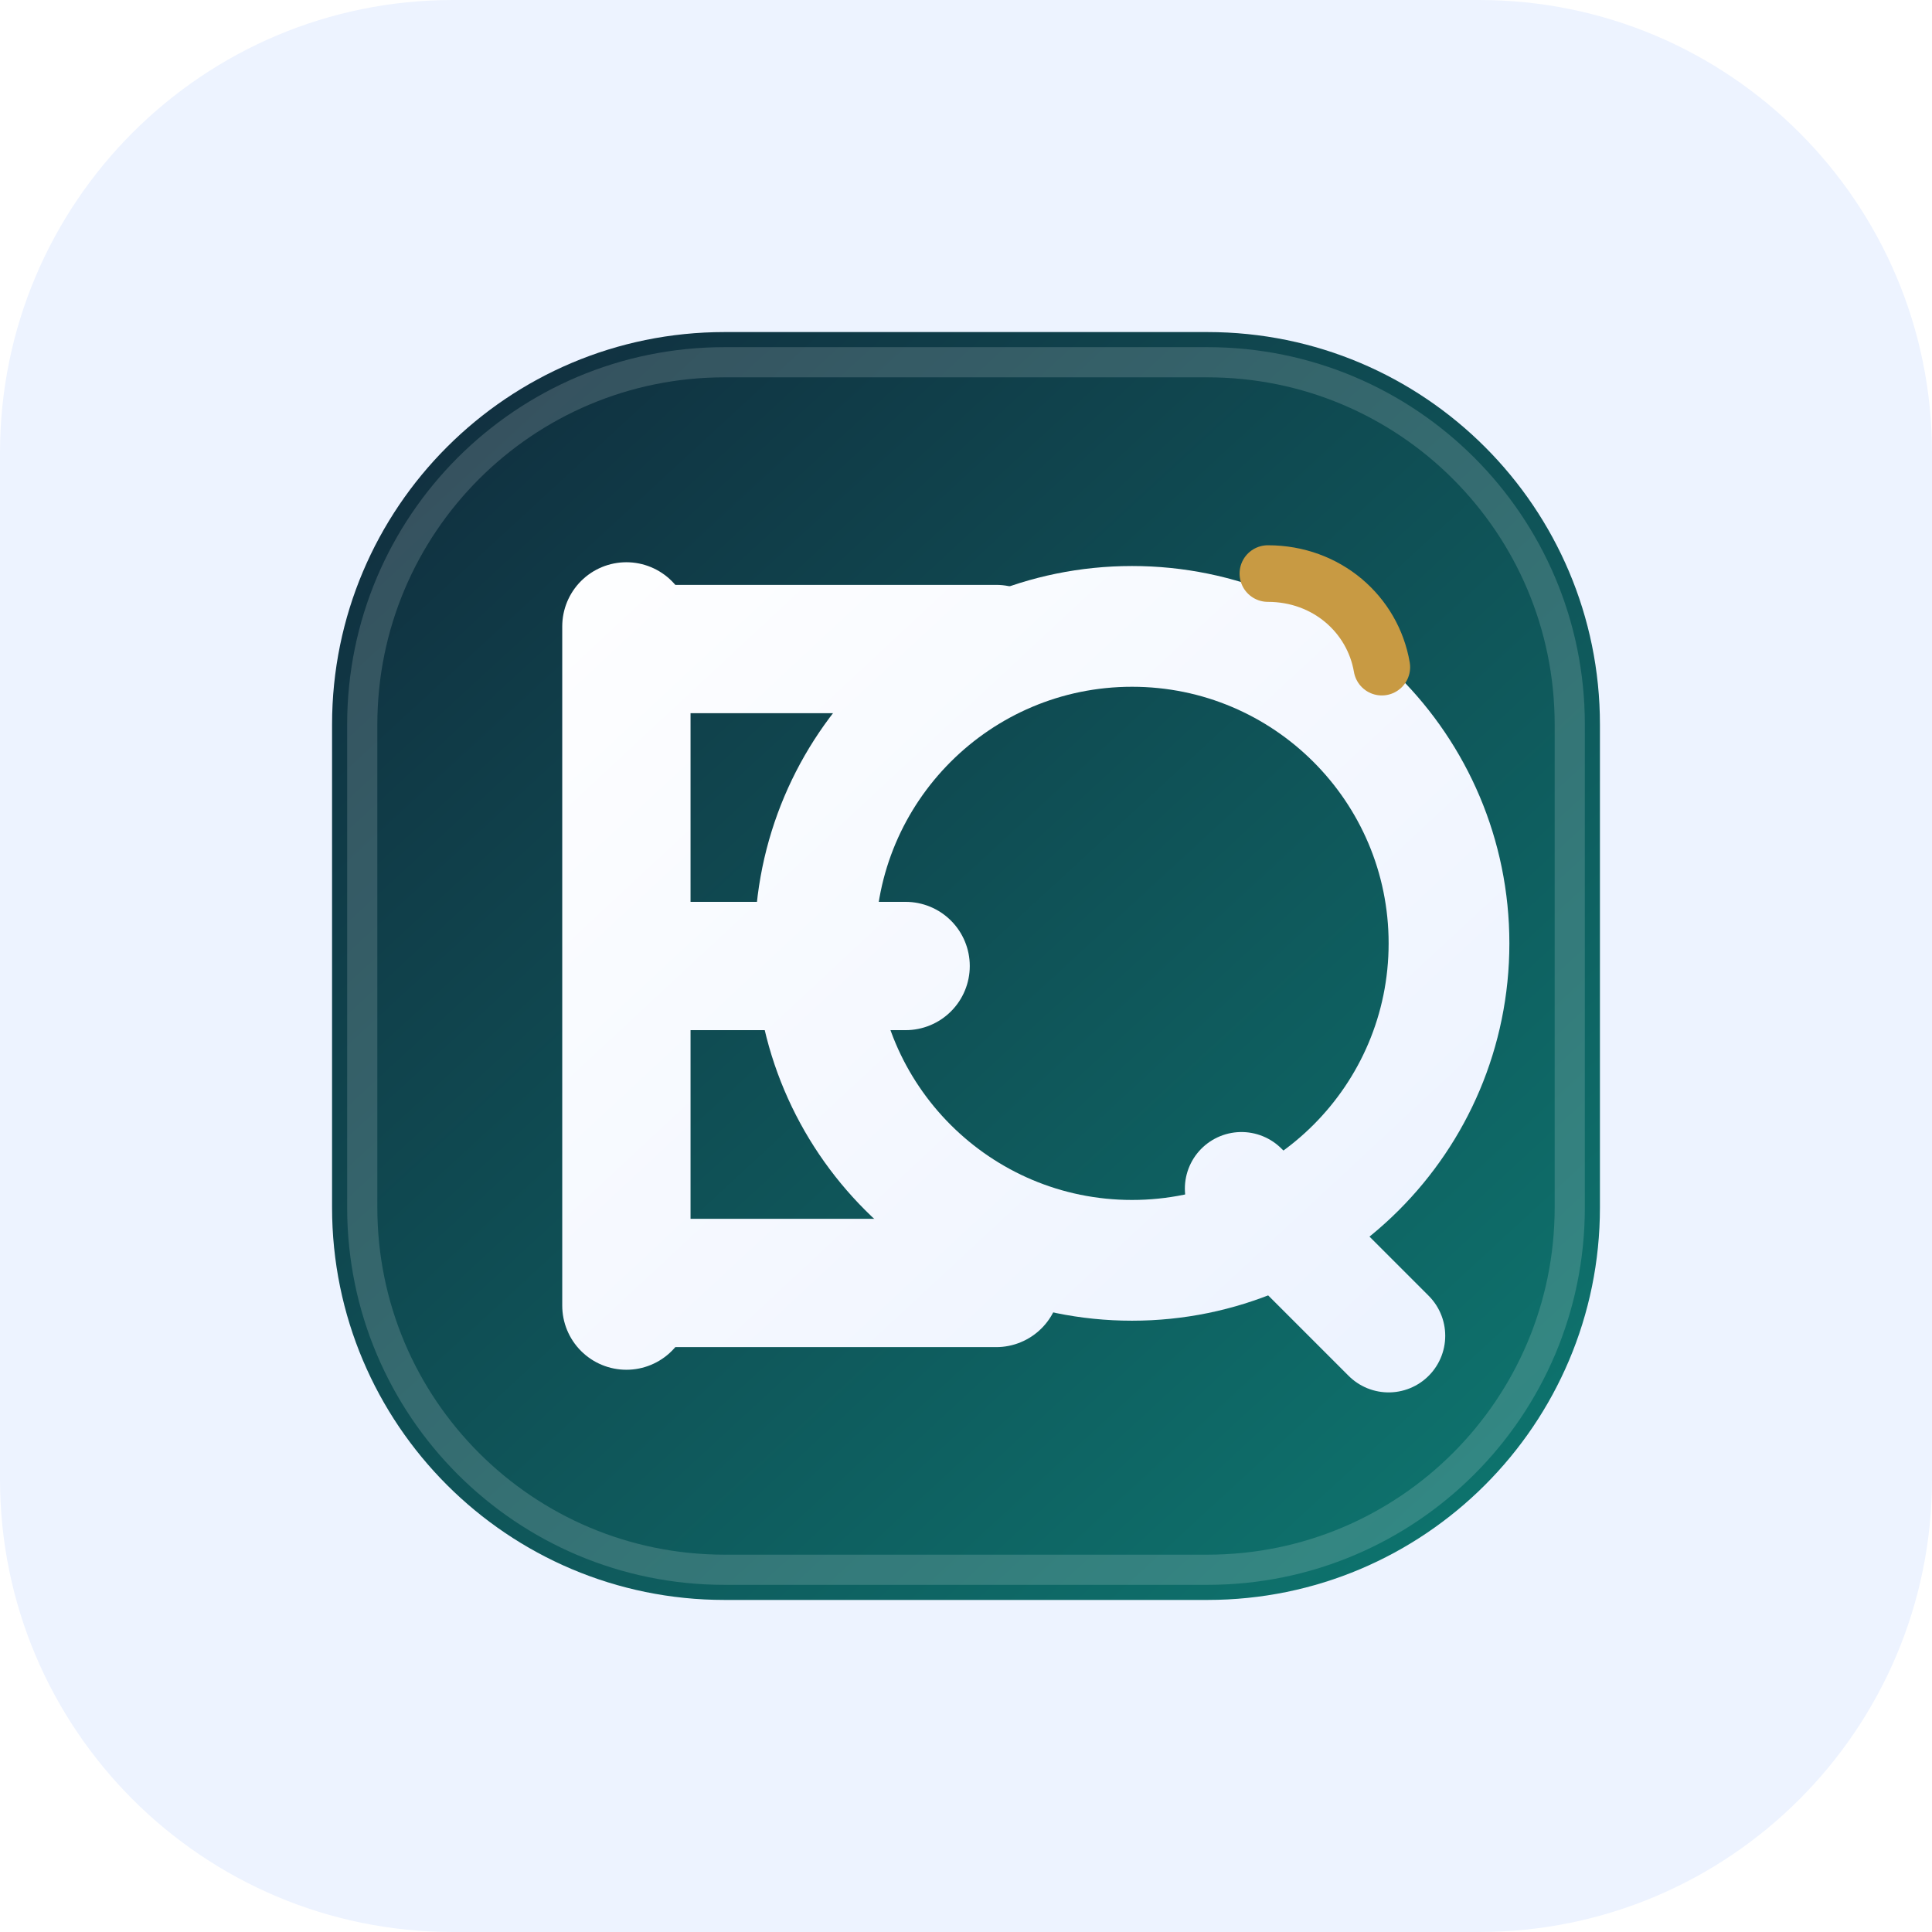
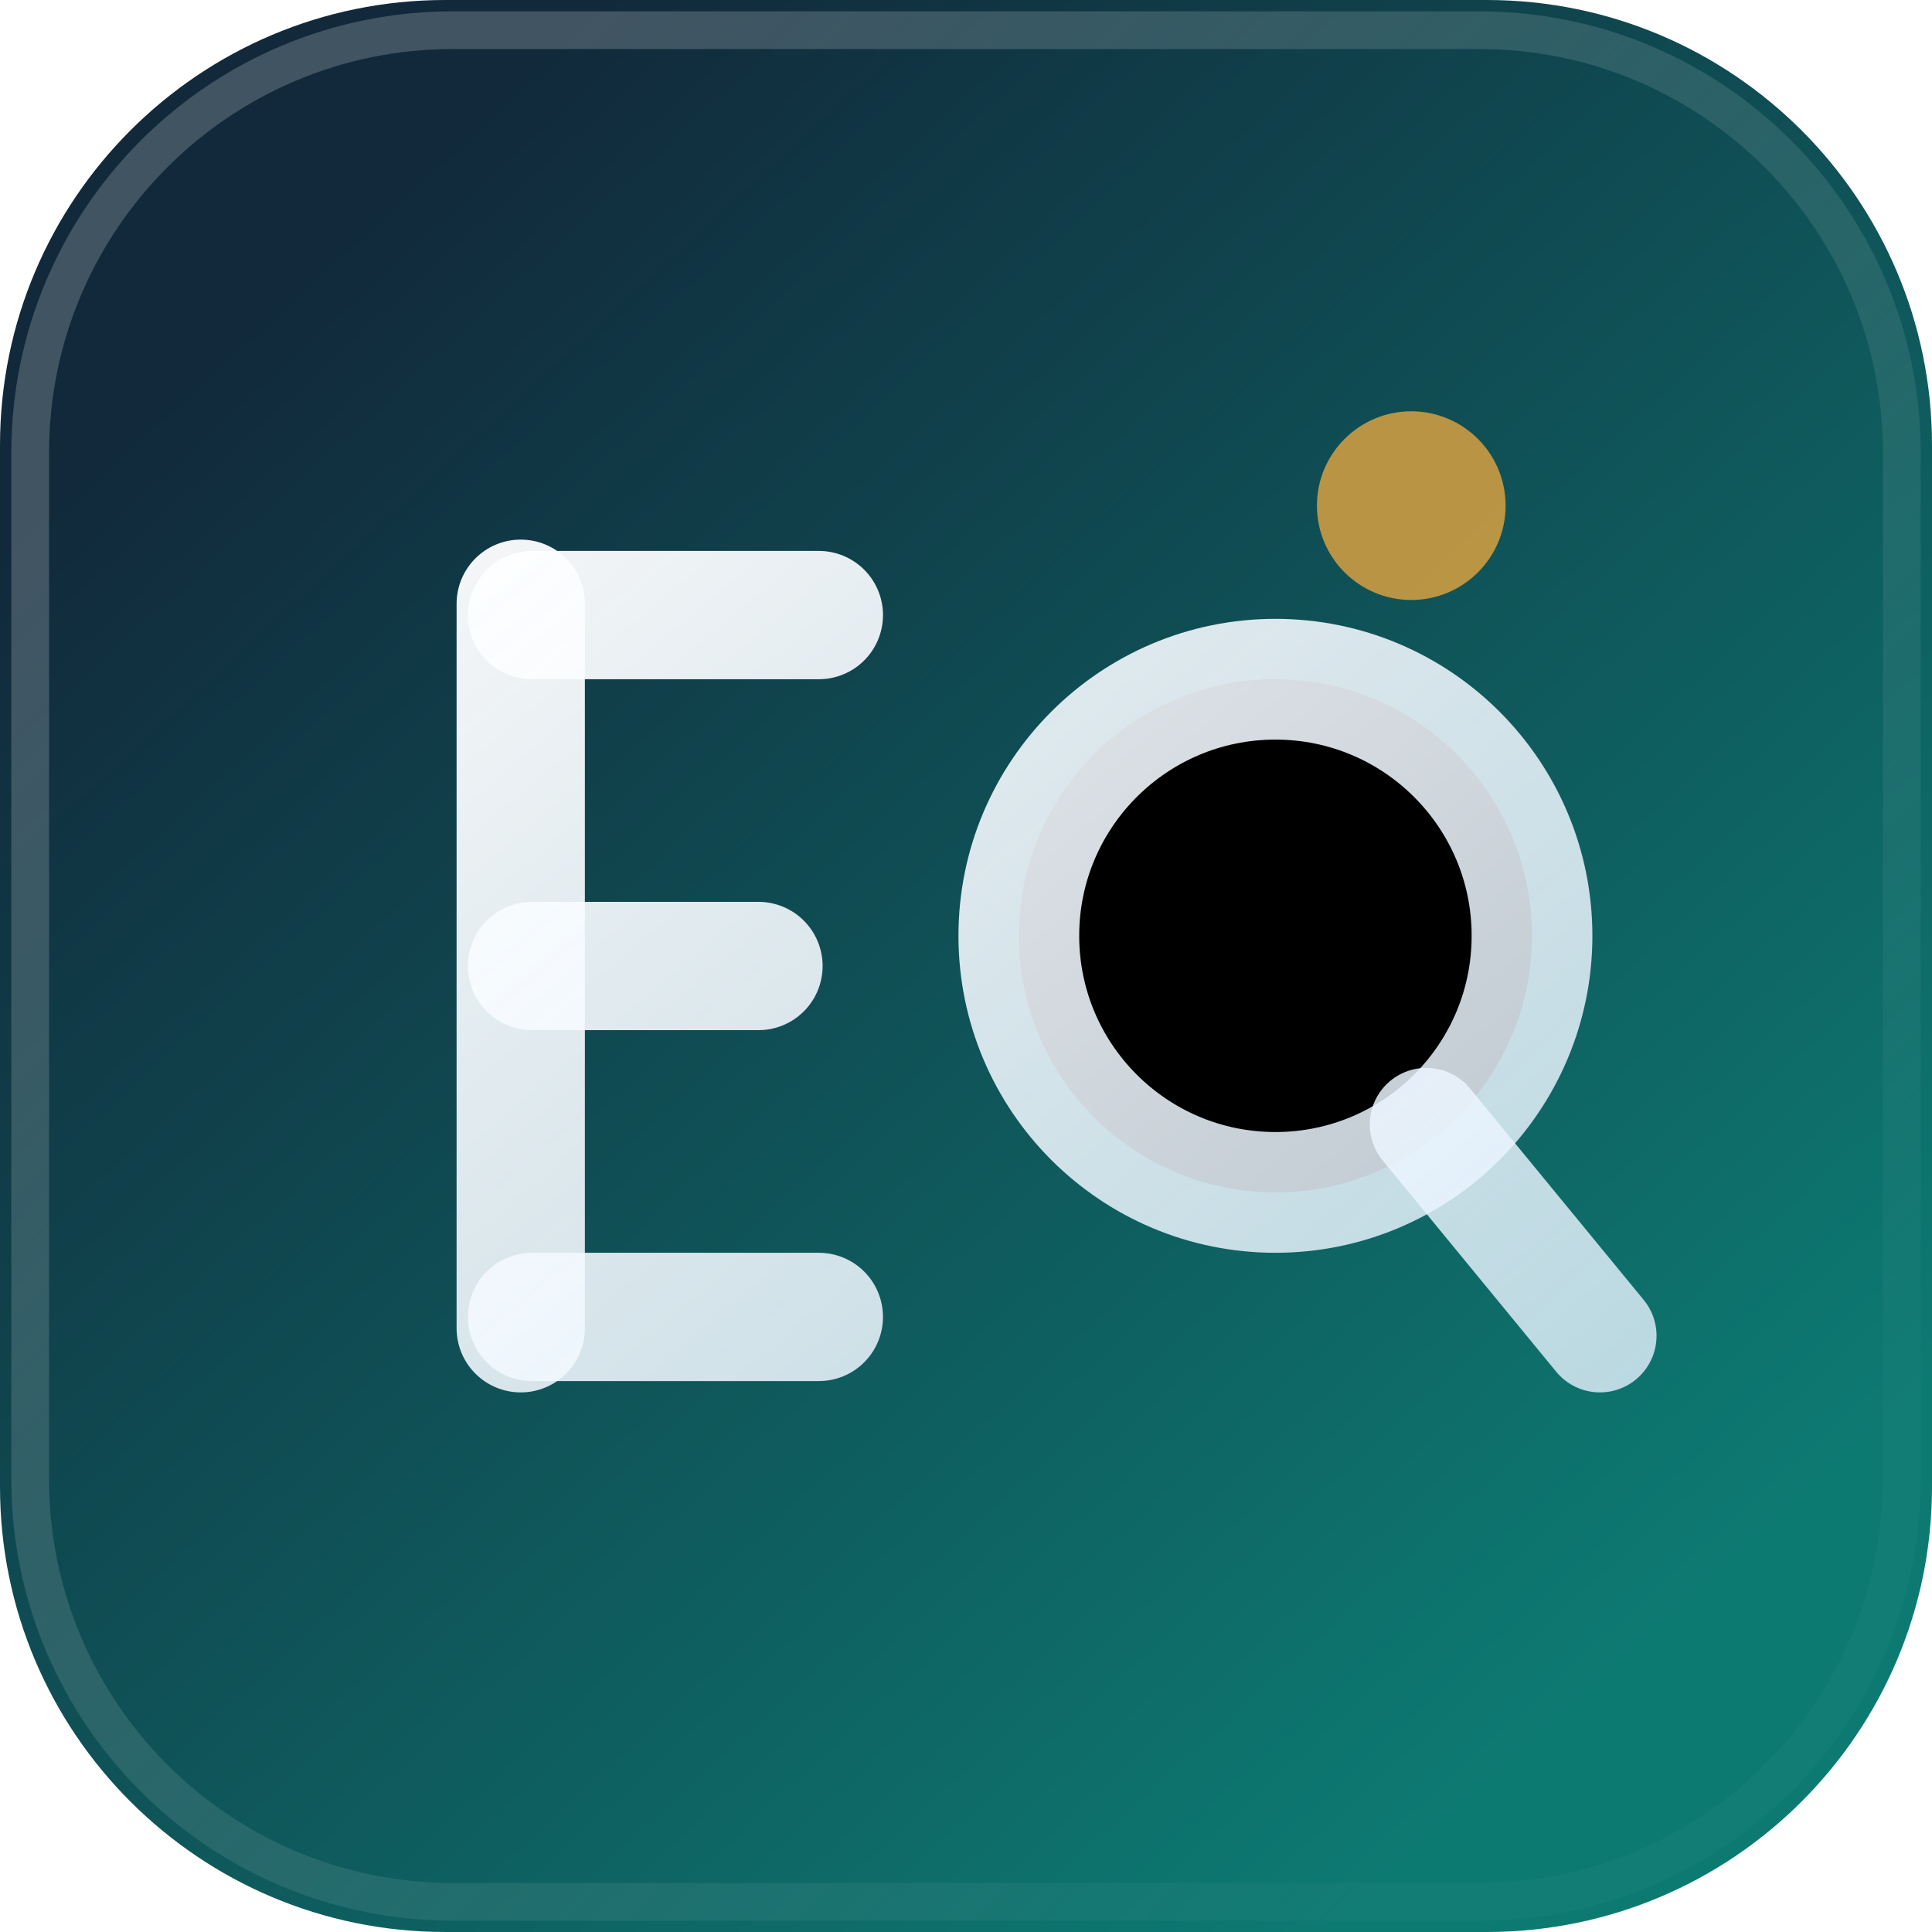
<svg xmlns="http://www.w3.org/2000/svg" width="512" height="512" viewBox="0 0 512 512" role="img" aria-label="EDUQUEST">
  <defs>
-     <linearGradient id="eduquestBg512" x1="92" y1="78" x2="420" y2="434" gradientUnits="userSpaceOnUse">
+     <linearGradient id="bg512" x1="84" y1="68" x2="428" y2="444" gradientUnits="userSpaceOnUse">
      <stop stop-color="#11293b" />
      <stop offset="1" stop-color="#0d7a72" />
    </linearGradient>
-     <linearGradient id="eduquestInk512" x1="150" y1="124" x2="366" y2="356" gradientUnits="userSpaceOnUse">
-       <stop stop-color="#ffffff" />
-       <stop offset="1" stop-color="#edf3ff" />
+     <linearGradient id="ink512" x1="130" y1="106" x2="382" y2="406" gradientUnits="userSpaceOnUse">
+       <stop stop-color="rgba(255,255,255,0.97)" />
+       <stop offset="1" stop-color="rgba(230,243,255,0.80)" />
+     </linearGradient>
+     <linearGradient id="frame512" x1="80" y1="80" x2="432" y2="432" gradientUnits="userSpaceOnUse">
+       <stop stop-color="rgba(255,255,255,0.20)" />
+       <stop offset="1" stop-color="rgba(255,255,255,0.02)" />
    </linearGradient>
  </defs>
-   <rect width="512" height="512" rx="120" fill="#edf3ff" />
-   <rect x="88" y="88" width="336" height="336" rx="104" fill="url(#eduquestBg512)" />
-   <rect x="96" y="96" width="320" height="320" rx="96" fill="none" stroke="rgba(255,255,255,0.16)" stroke-width="8" />
-   <path d="M166 166v180" stroke="url(#eduquestInk512)" stroke-width="34" stroke-linecap="round" />
-   <path d="M168 172h96" stroke="url(#eduquestInk512)" stroke-width="34" stroke-linecap="round" />
-   <path d="M168 256h72" stroke="url(#eduquestInk512)" stroke-width="34" stroke-linecap="round" />
-   <path d="M168 340h96" stroke="url(#eduquestInk512)" stroke-width="34" stroke-linecap="round" />
-   <path d="M300 166a84 84 0 1 0 0 168 84 84 0 0 0 0-168Z" fill="none" stroke="url(#eduquestInk512)" stroke-width="32" stroke-linecap="round" stroke-linejoin="round" />
-   <path d="M329 315 368 354" stroke="url(#eduquestInk512)" stroke-width="30" stroke-linecap="round" />
-   <path d="M336 152c15.6 0 27.8 10.8 30.2 24.8" stroke="#c89a43" stroke-width="15" stroke-linecap="round" />
+   <rect width="512" height="512" rx="118" fill="url(#bg512)" />
+   <rect x="8" y="8" width="496" height="496" rx="112" fill="none" stroke="url(#frame512)" stroke-width="10" />
+   <path d="M138 160v192" stroke="url(#ink512)" stroke-width="34" stroke-linecap="round" />
+   <path d="M141 163h76" stroke="url(#ink512)" stroke-width="34" stroke-linecap="round" />
+   <path d="M141 256h60" stroke="url(#ink512)" stroke-width="34" stroke-linecap="round" />
+   <path d="M141 349h76" stroke="url(#ink512)" stroke-width="34" stroke-linecap="round" />
+   <circle cx="338" cy="248" r="68" stroke="url(#ink512)" stroke-width="32" />
+   <path d="M378 298L424 354" stroke="url(#ink512)" stroke-width="30" stroke-linecap="round" />
+   <circle cx="374" cy="134" r="25" fill="rgba(200,154,67,0.92)" />
</svg>
